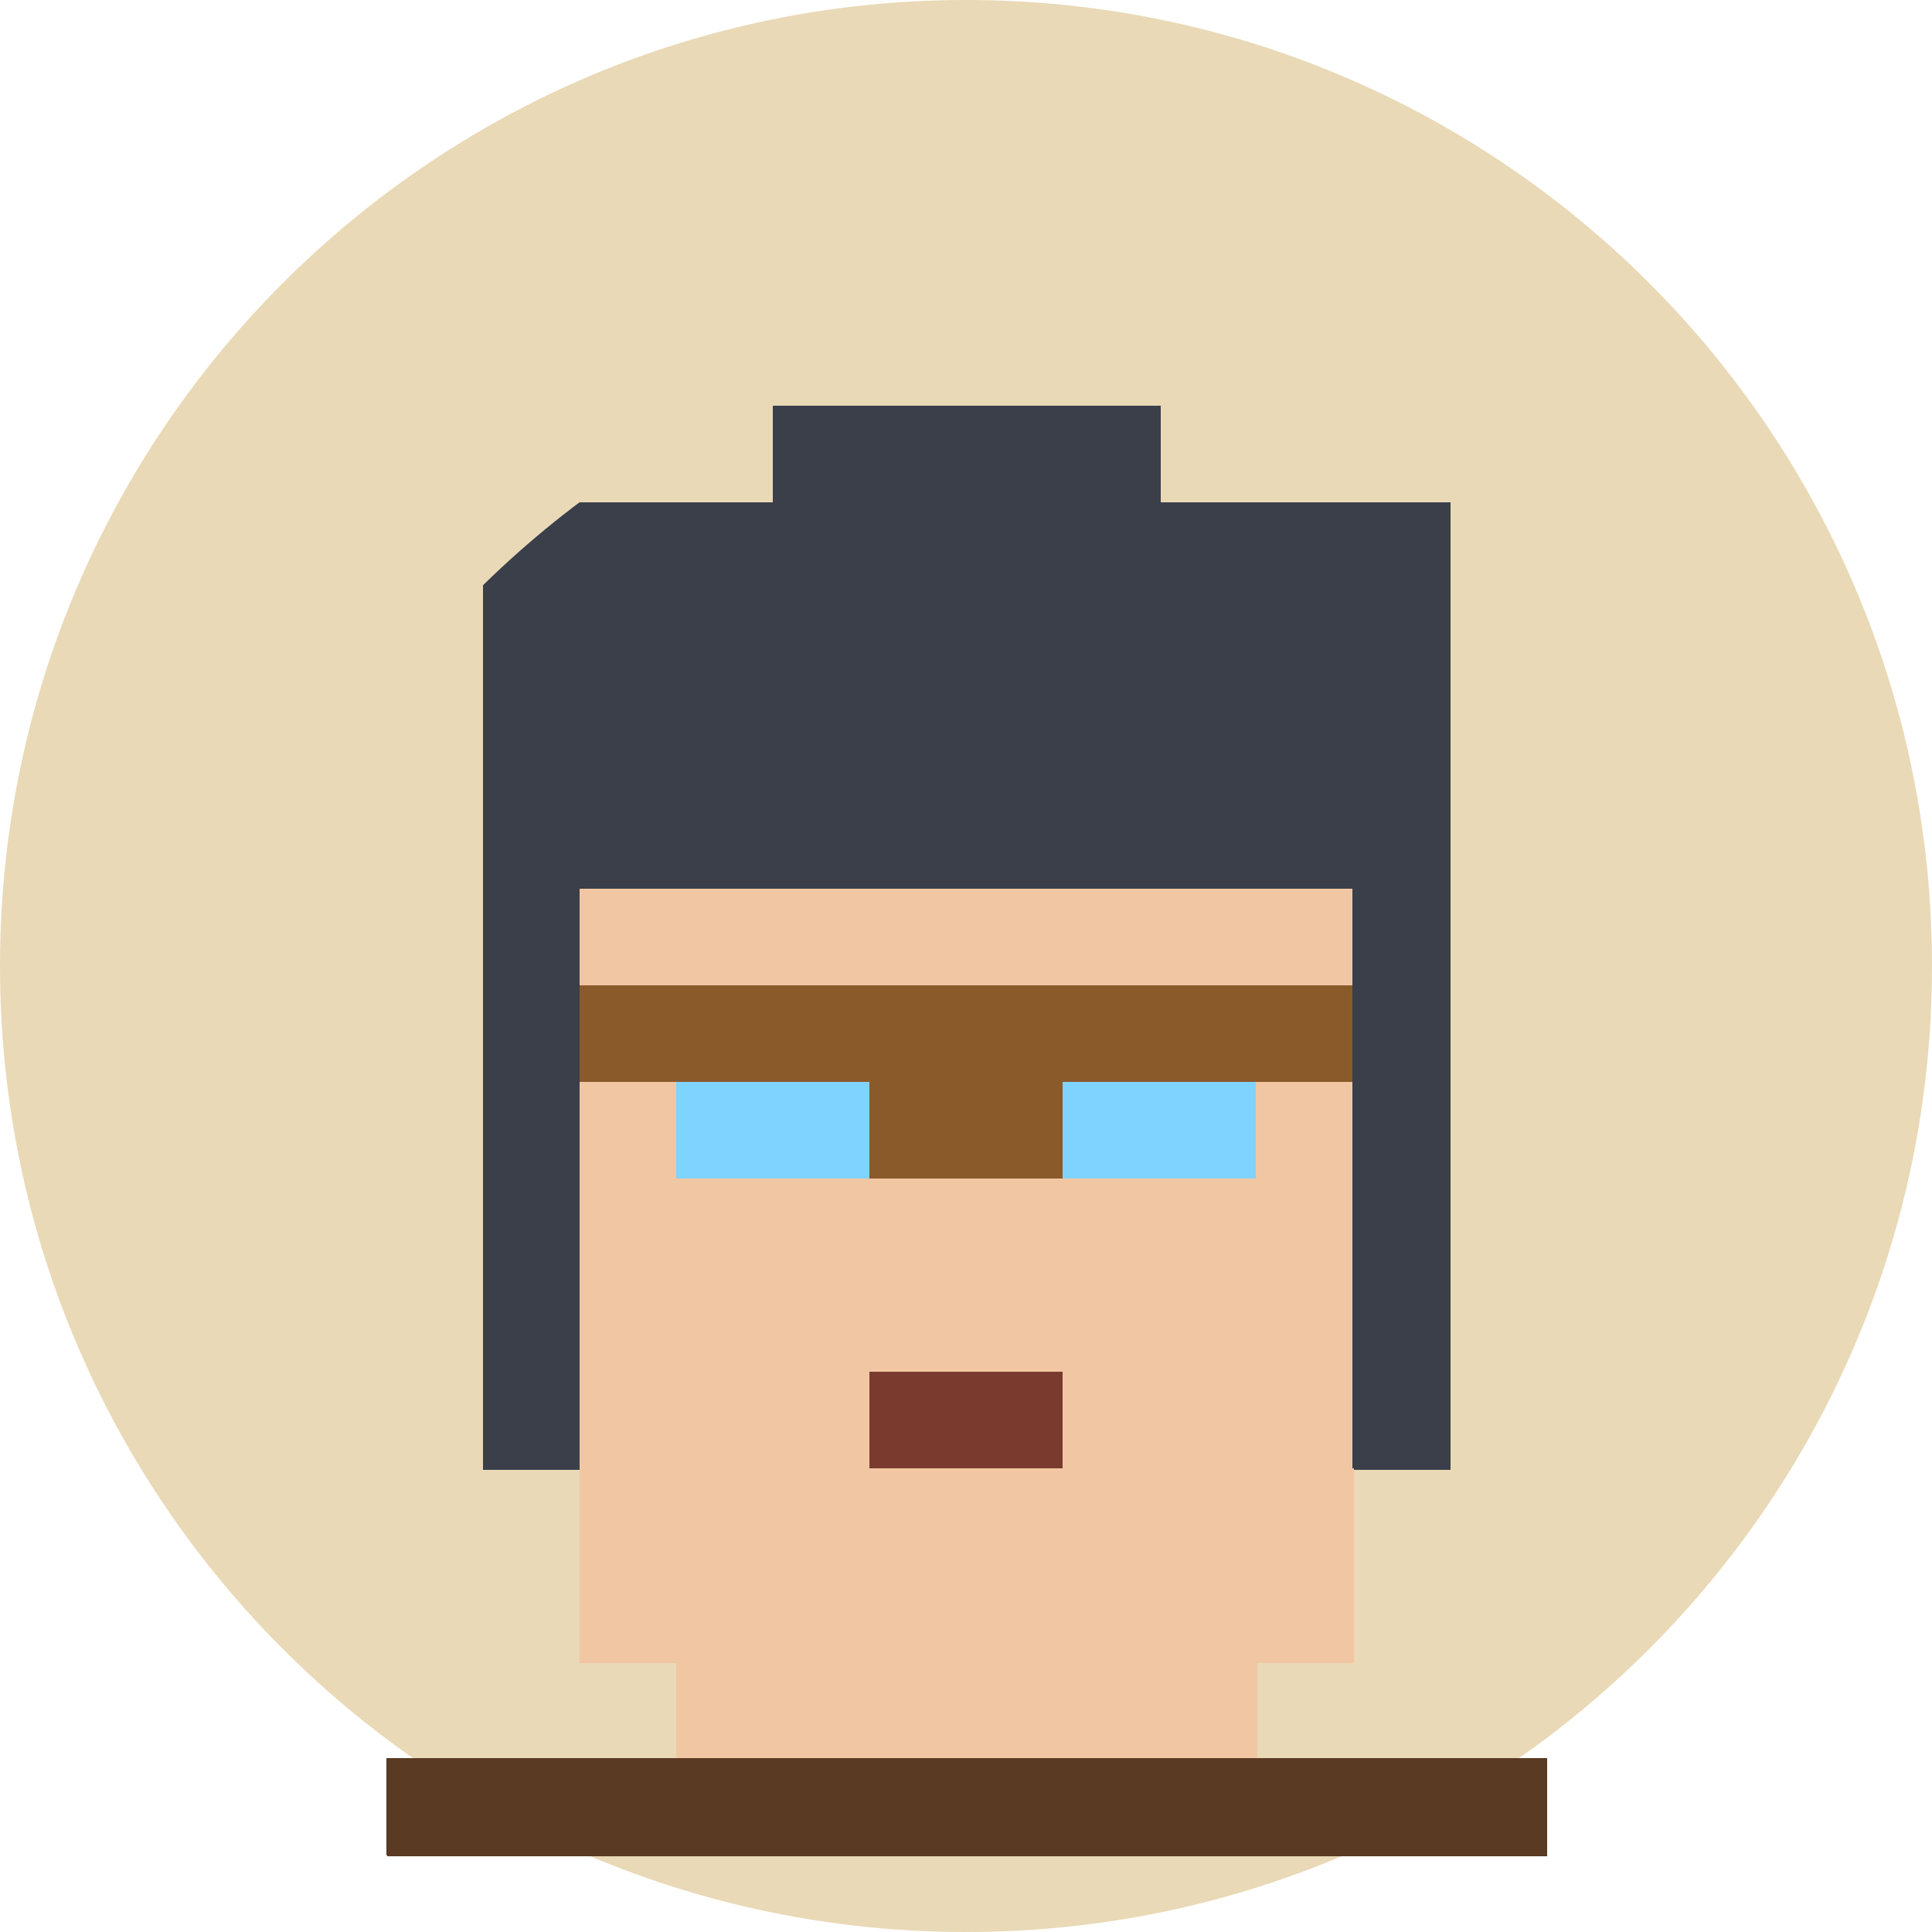
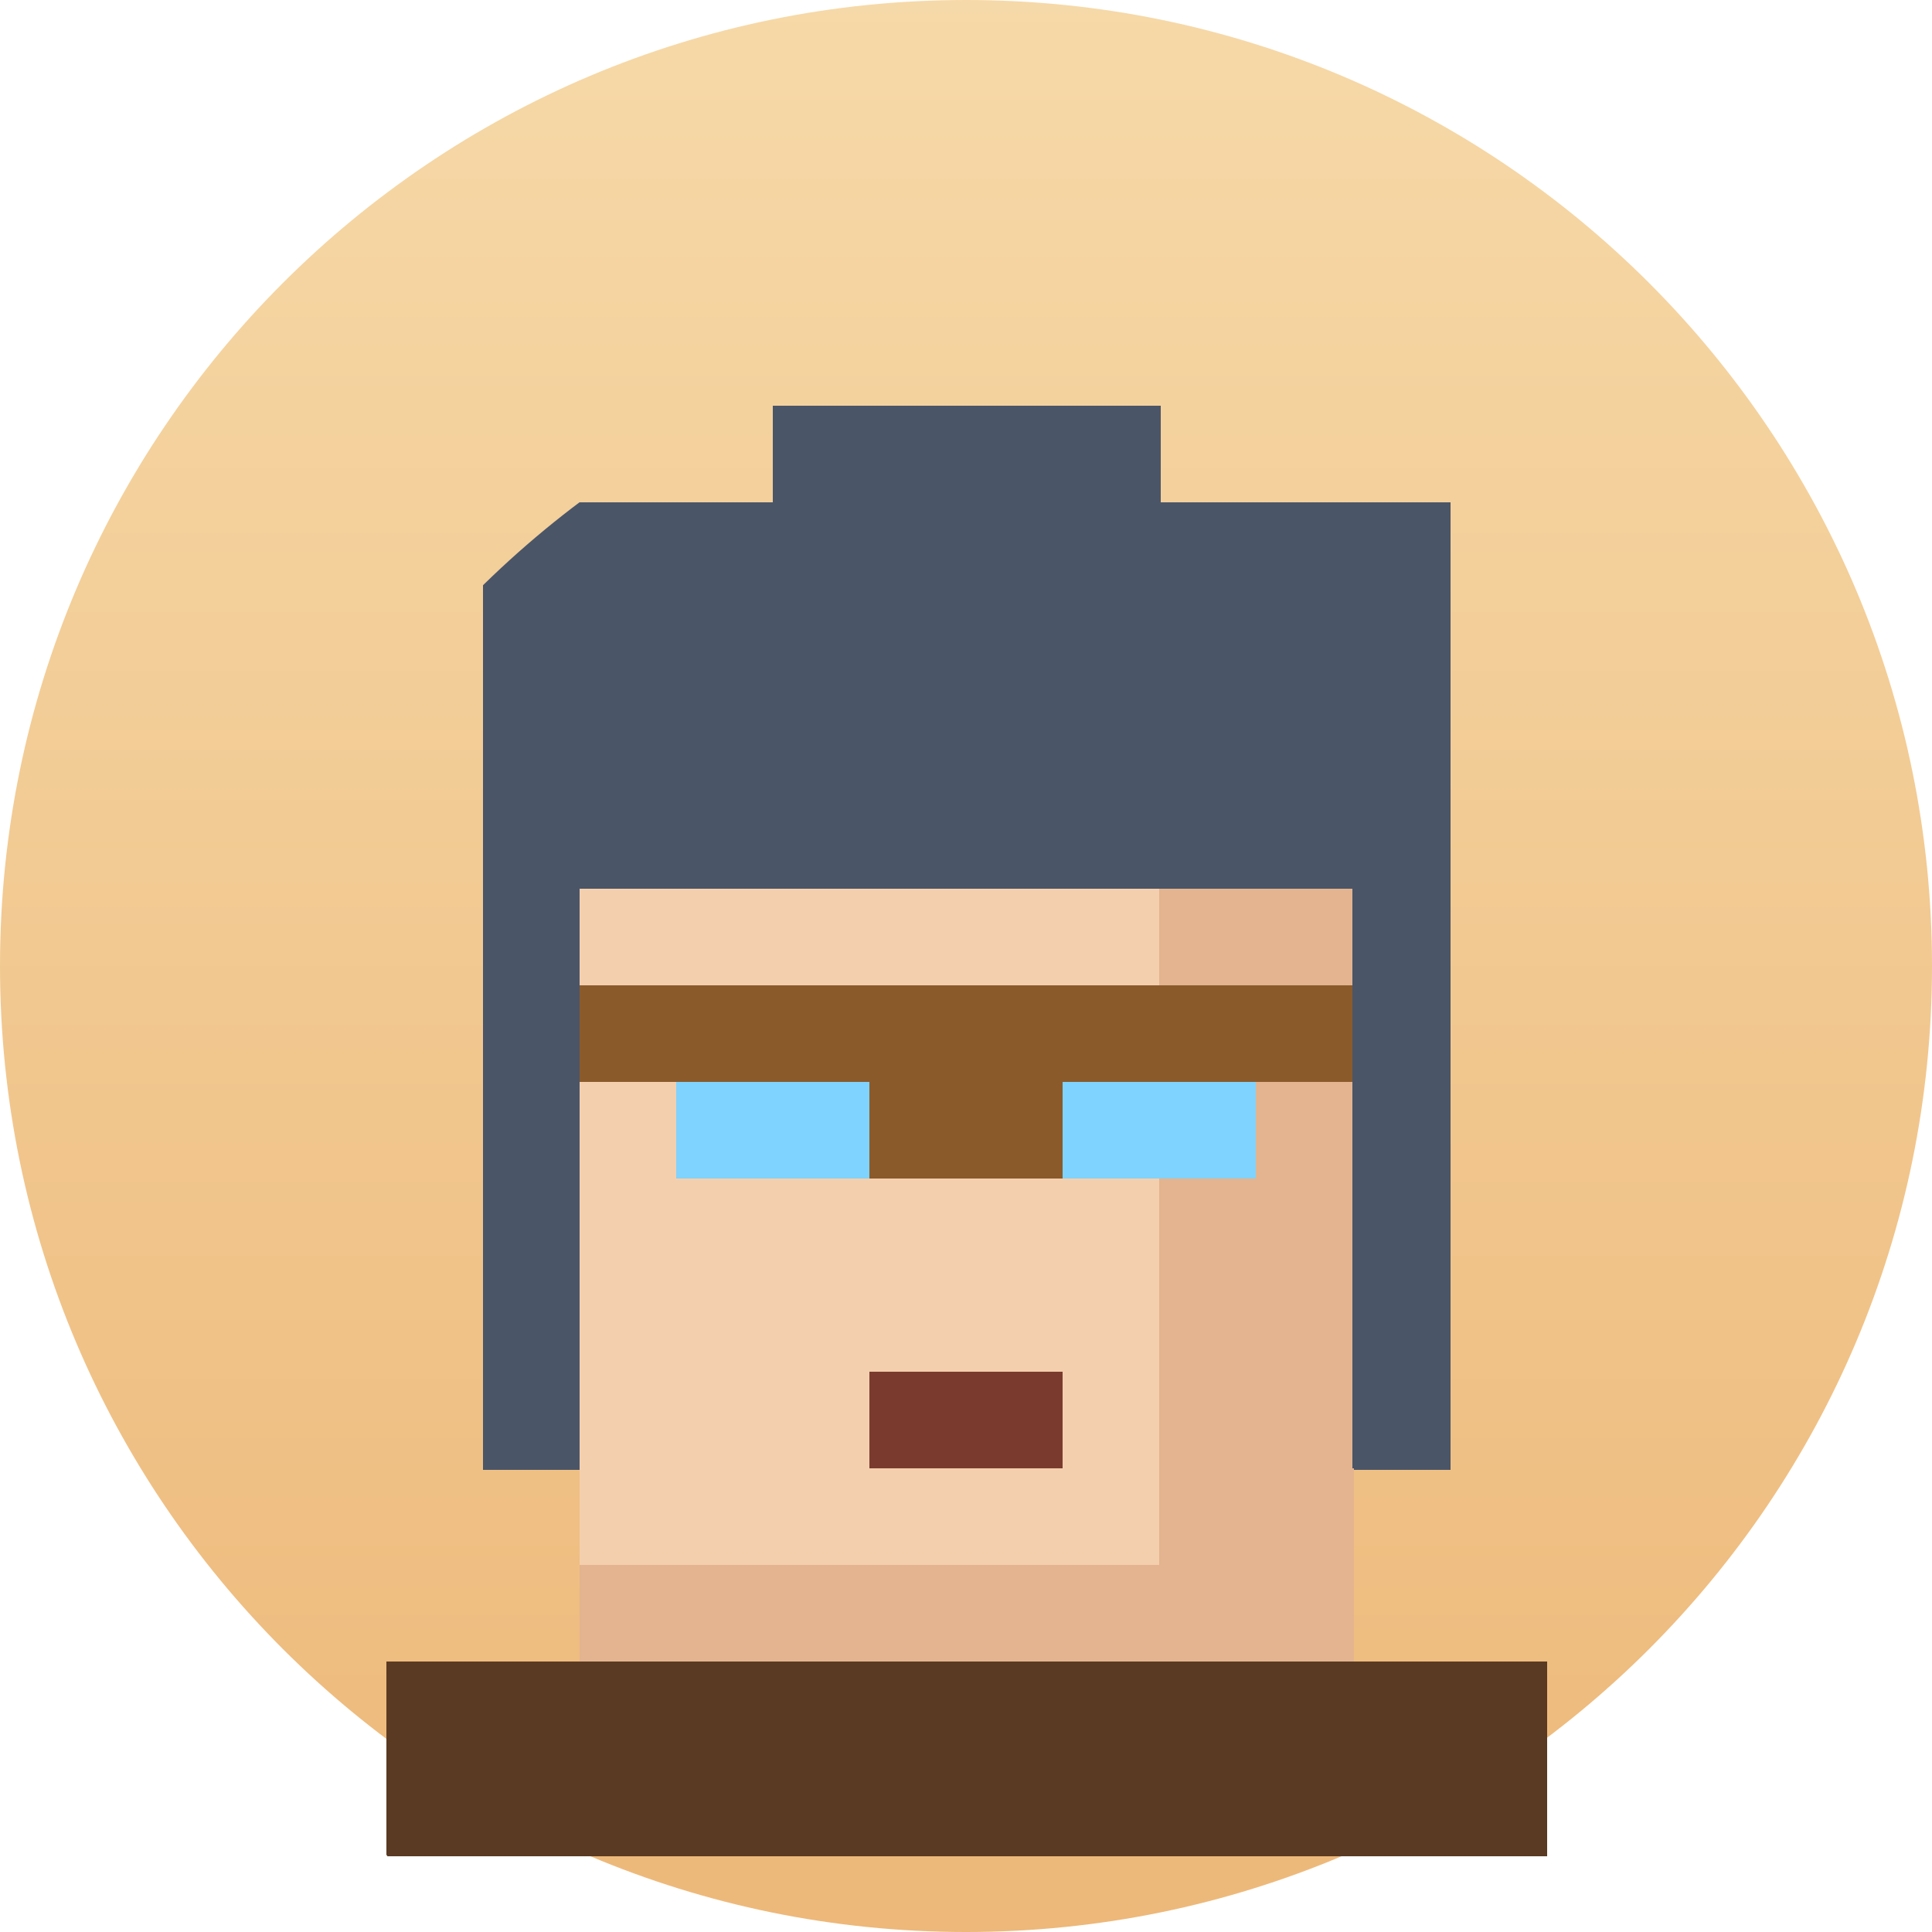
<svg xmlns="http://www.w3.org/2000/svg" viewBox="0 0 20 20" shape-rendering="crispEdges">
-   <circle cx="10" cy="10" r="10" fill="#E9D9B6" shape-rendering="geometricPrecision" />
+   <defs>
+     <linearGradient id="bg" x1="0" y1="0" x2="0" y2="1">
+       <stop offset="0" stop-color="#F6D9A8" />
+       <stop offset="1" stop-color="#EDB879" />
+     </linearGradient>
+   </defs>
+   <circle cx="10" cy="10" r="10" fill="url(#bg)" shape-rendering="geometricPrecision" />
  <defs>
    <clipPath id="c">
      <circle cx="10" cy="10" r="10" />
    </clipPath>
  </defs>
  <g clip-path="url(#c)" transform="translate(2 3.2)">
-     <rect x="6" y="1" width="1.02" height="1.02" fill="#3A3F4A" />
-     <rect x="7" y="1" width="1.02" height="1.02" fill="#3A3F4A" />
-     <rect x="8" y="1" width="1.02" height="1.02" fill="#3A3F4A" />
-     <rect x="9" y="1" width="1.02" height="1.02" fill="#3A3F4A" />
-     <rect x="3" y="2" width="1.02" height="1.02" fill="#3A3F4A" />
-     <rect x="4" y="2" width="1.02" height="1.02" fill="#3A3F4A" />
-     <rect x="5" y="2" width="1.02" height="1.02" fill="#3A3F4A" />
-     <rect x="6" y="2" width="1.02" height="1.02" fill="#3A3F4A" />
-     <rect x="7" y="2" width="1.02" height="1.02" fill="#3A3F4A" />
-     <rect x="8" y="2" width="1.02" height="1.02" fill="#3A3F4A" />
-     <rect x="9" y="2" width="1.02" height="1.02" fill="#3A3F4A" />
-     <rect x="10" y="2" width="1.02" height="1.02" fill="#3A3F4A" />
-     <rect x="11" y="2" width="1.02" height="1.02" fill="#3A3F4A" />
-     <rect x="12" y="2" width="1.02" height="1.02" fill="#3A3F4A" />
-     <rect x="3" y="3" width="1.02" height="1.02" fill="#3A3F4A" />
-     <rect x="4" y="3" width="1.02" height="1.02" fill="#3A3F4A" />
-     <rect x="5" y="3" width="1.02" height="1.02" fill="#3A3F4A" />
-     <rect x="6" y="3" width="1.02" height="1.02" fill="#3A3F4A" />
-     <rect x="7" y="3" width="1.02" height="1.02" fill="#3A3F4A" />
-     <rect x="8" y="3" width="1.02" height="1.02" fill="#3A3F4A" />
-     <rect x="9" y="3" width="1.02" height="1.02" fill="#3A3F4A" />
-     <rect x="10" y="3" width="1.02" height="1.02" fill="#3A3F4A" />
-     <rect x="11" y="3" width="1.02" height="1.02" fill="#3A3F4A" />
-     <rect x="12" y="3" width="1.02" height="1.02" fill="#3A3F4A" />
-     <rect x="3" y="4" width="1.02" height="1.02" fill="#3A3F4A" />
-     <rect x="4" y="4" width="1.02" height="1.02" fill="#3A3F4A" />
-     <rect x="5" y="4" width="1.02" height="1.02" fill="#3A3F4A" />
-     <rect x="6" y="4" width="1.02" height="1.02" fill="#3A3F4A" />
-     <rect x="7" y="4" width="1.02" height="1.02" fill="#3A3F4A" />
-     <rect x="8" y="4" width="1.02" height="1.02" fill="#3A3F4A" />
-     <rect x="9" y="4" width="1.02" height="1.02" fill="#3A3F4A" />
-     <rect x="10" y="4" width="1.02" height="1.02" fill="#3A3F4A" />
-     <rect x="11" y="4" width="1.02" height="1.02" fill="#3A3F4A" />
-     <rect x="12" y="4" width="1.02" height="1.02" fill="#3A3F4A" />
-     <rect x="3" y="5" width="1.02" height="1.02" fill="#3A3F4A" />
-     <rect x="4" y="5" width="1.02" height="1.02" fill="#3A3F4A" />
-     <rect x="5" y="5" width="1.02" height="1.02" fill="#3A3F4A" />
-     <rect x="6" y="5" width="1.02" height="1.02" fill="#3A3F4A" />
-     <rect x="7" y="5" width="1.02" height="1.02" fill="#3A3F4A" />
-     <rect x="8" y="5" width="1.02" height="1.02" fill="#3A3F4A" />
-     <rect x="9" y="5" width="1.02" height="1.02" fill="#3A3F4A" />
-     <rect x="10" y="5" width="1.02" height="1.02" fill="#3A3F4A" />
-     <rect x="11" y="5" width="1.02" height="1.02" fill="#3A3F4A" />
-     <rect x="12" y="5" width="1.02" height="1.02" fill="#3A3F4A" />
-     <rect x="3" y="6" width="1.02" height="1.02" fill="#3A3F4A" />
-     <rect x="4" y="6" width="1.02" height="1.02" fill="#F1C7A3" />
-     <rect x="5" y="6" width="1.02" height="1.02" fill="#F1C7A3" />
-     <rect x="6" y="6" width="1.02" height="1.02" fill="#F1C7A3" />
-     <rect x="7" y="6" width="1.02" height="1.02" fill="#F1C7A3" />
-     <rect x="8" y="6" width="1.02" height="1.02" fill="#F1C7A3" />
-     <rect x="9" y="6" width="1.02" height="1.02" fill="#F1C7A3" />
-     <rect x="10" y="6" width="1.02" height="1.02" fill="#F1C7A3" />
-     <rect x="11" y="6" width="1.02" height="1.02" fill="#F1C7A3" />
-     <rect x="12" y="6" width="1.02" height="1.02" fill="#3A3F4A" />
-     <rect x="3" y="7" width="1.02" height="1.02" fill="#3A3F4A" />
+     <rect x="6" y="1" width="1.02" height="1.02" fill="#4A5568" />
+     <rect x="7" y="1" width="1.02" height="1.02" fill="#4A5568" />
+     <rect x="8" y="1" width="1.02" height="1.02" fill="#4A5568" />
+     <rect x="9" y="1" width="1.02" height="1.02" fill="#4A5568" />
+     <rect x="3" y="2" width="1.02" height="1.02" fill="#4A5568" />
+     <rect x="4" y="2" width="1.02" height="1.02" fill="#4A5568" />
+     <rect x="5" y="2" width="1.02" height="1.02" fill="#4A5568" />
+     <rect x="6" y="2" width="1.02" height="1.02" fill="#4A5568" />
+     <rect x="7" y="2" width="1.02" height="1.02" fill="#4A5568" />
+     <rect x="8" y="2" width="1.02" height="1.02" fill="#4A5568" />
+     <rect x="9" y="2" width="1.02" height="1.02" fill="#4A5568" />
+     <rect x="10" y="2" width="1.02" height="1.02" fill="#4A5568" />
+     <rect x="11" y="2" width="1.02" height="1.02" fill="#4A5568" />
+     <rect x="12" y="2" width="1.02" height="1.02" fill="#4A5568" />
+     <rect x="3" y="3" width="1.02" height="1.02" fill="#4A5568" />
+     <rect x="4" y="3" width="1.02" height="1.02" fill="#4A5568" />
+     <rect x="5" y="3" width="1.02" height="1.02" fill="#4A5568" />
+     <rect x="6" y="3" width="1.02" height="1.02" fill="#4A5568" />
+     <rect x="7" y="3" width="1.02" height="1.02" fill="#4A5568" />
+     <rect x="8" y="3" width="1.02" height="1.02" fill="#4A5568" />
+     <rect x="9" y="3" width="1.02" height="1.02" fill="#4A5568" />
+     <rect x="10" y="3" width="1.02" height="1.02" fill="#4A5568" />
+     <rect x="11" y="3" width="1.02" height="1.02" fill="#4A5568" />
+     <rect x="12" y="3" width="1.02" height="1.02" fill="#4A5568" />
+     <rect x="3" y="4" width="1.02" height="1.02" fill="#4A5568" />
+     <rect x="4" y="4" width="1.02" height="1.02" fill="#4A5568" />
+     <rect x="5" y="4" width="1.02" height="1.02" fill="#4A5568" />
+     <rect x="6" y="4" width="1.02" height="1.02" fill="#4A5568" />
+     <rect x="7" y="4" width="1.02" height="1.02" fill="#4A5568" />
+     <rect x="8" y="4" width="1.02" height="1.02" fill="#4A5568" />
+     <rect x="9" y="4" width="1.02" height="1.02" fill="#4A5568" />
+     <rect x="10" y="4" width="1.02" height="1.02" fill="#4A5568" />
+     <rect x="11" y="4" width="1.02" height="1.02" fill="#4A5568" />
+     <rect x="12" y="4" width="1.02" height="1.02" fill="#4A5568" />
+     <rect x="3" y="5" width="1.02" height="1.02" fill="#4A5568" />
+     <rect x="4" y="5" width="1.02" height="1.02" fill="#4A5568" />
+     <rect x="5" y="5" width="1.02" height="1.02" fill="#4A5568" />
+     <rect x="6" y="5" width="1.02" height="1.02" fill="#4A5568" />
+     <rect x="7" y="5" width="1.02" height="1.02" fill="#4A5568" />
+     <rect x="8" y="5" width="1.02" height="1.02" fill="#4A5568" />
+     <rect x="9" y="5" width="1.02" height="1.02" fill="#4A5568" />
+     <rect x="10" y="5" width="1.02" height="1.02" fill="#4A5568" />
+     <rect x="11" y="5" width="1.02" height="1.02" fill="#4A5568" />
+     <rect x="12" y="5" width="1.02" height="1.02" fill="#4A5568" />
+     <rect x="3" y="6" width="1.02" height="1.02" fill="#4A5568" />
+     <rect x="4" y="6" width="1.02" height="1.02" fill="#F4CFAE" />
+     <rect x="5" y="6" width="1.02" height="1.02" fill="#F4CFAE" />
+     <rect x="6" y="6" width="1.02" height="1.02" fill="#F4CFAE" />
+     <rect x="7" y="6" width="1.02" height="1.02" fill="#F4CFAE" />
+     <rect x="8" y="6" width="1.02" height="1.02" fill="#F4CFAE" />
+     <rect x="9" y="6" width="1.02" height="1.02" fill="#F4CFAE" />
+     <rect x="10" y="6" width="1.02" height="1.02" fill="#E3B48F" />
+     <rect x="11" y="6" width="1.02" height="1.02" fill="#E3B48F" />
+     <rect x="12" y="6" width="1.02" height="1.02" fill="#4A5568" />
+     <rect x="3" y="7" width="1.02" height="1.02" fill="#4A5568" />
    <rect x="4" y="7" width="1.02" height="1.02" fill="#8A5A2B" />
    <rect x="5" y="7" width="1.02" height="1.02" fill="#8A5A2B" />
    <rect x="6" y="7" width="1.02" height="1.02" fill="#8A5A2B" />
    <rect x="7" y="7" width="1.02" height="1.02" fill="#8A5A2B" />
    <rect x="8" y="7" width="1.02" height="1.02" fill="#8A5A2B" />
    <rect x="9" y="7" width="1.02" height="1.02" fill="#8A5A2B" />
    <rect x="10" y="7" width="1.02" height="1.02" fill="#8A5A2B" />
    <rect x="11" y="7" width="1.02" height="1.02" fill="#8A5A2B" />
-     <rect x="12" y="7" width="1.02" height="1.02" fill="#3A3F4A" />
-     <rect x="3" y="8" width="1.02" height="1.02" fill="#3A3F4A" />
-     <rect x="4" y="8" width="1.02" height="1.02" fill="#F1C7A3" />
+     <rect x="12" y="7" width="1.02" height="1.02" fill="#4A5568" />
+     <rect x="3" y="8" width="1.02" height="1.02" fill="#4A5568" />
+     <rect x="4" y="8" width="1.02" height="1.02" fill="#F4CFAE" />
    <rect x="5" y="8" width="1.02" height="1.02" fill="#7FD3FF" />
    <rect x="6" y="8" width="1.02" height="1.02" fill="#7FD3FF" />
    <rect x="7" y="8" width="1.02" height="1.02" fill="#8A5A2B" />
    <rect x="8" y="8" width="1.02" height="1.02" fill="#8A5A2B" />
    <rect x="9" y="8" width="1.02" height="1.02" fill="#7FD3FF" />
    <rect x="10" y="8" width="1.02" height="1.02" fill="#7FD3FF" />
-     <rect x="11" y="8" width="1.02" height="1.02" fill="#F1C7A3" />
-     <rect x="12" y="8" width="1.02" height="1.02" fill="#3A3F4A" />
-     <rect x="3" y="9" width="1.02" height="1.02" fill="#3A3F4A" />
-     <rect x="4" y="9" width="1.02" height="1.02" fill="#F1C7A3" />
-     <rect x="5" y="9" width="1.02" height="1.02" fill="#F1C7A3" />
-     <rect x="6" y="9" width="1.02" height="1.02" fill="#F1C7A3" />
-     <rect x="7" y="9" width="1.02" height="1.02" fill="#F1C7A3" />
-     <rect x="8" y="9" width="1.02" height="1.02" fill="#F1C7A3" />
-     <rect x="9" y="9" width="1.02" height="1.02" fill="#F1C7A3" />
-     <rect x="10" y="9" width="1.02" height="1.02" fill="#F1C7A3" />
-     <rect x="11" y="9" width="1.02" height="1.02" fill="#F1C7A3" />
-     <rect x="12" y="9" width="1.02" height="1.02" fill="#3A3F4A" />
-     <rect x="3" y="10" width="1.02" height="1.02" fill="#3A3F4A" />
-     <rect x="4" y="10" width="1.02" height="1.02" fill="#F1C7A3" />
-     <rect x="5" y="10" width="1.02" height="1.02" fill="#F1C7A3" />
-     <rect x="6" y="10" width="1.02" height="1.02" fill="#F1C7A3" />
-     <rect x="7" y="10" width="1.02" height="1.02" fill="#F1C7A3" />
-     <rect x="8" y="10" width="1.02" height="1.02" fill="#F1C7A3" />
-     <rect x="9" y="10" width="1.02" height="1.02" fill="#F1C7A3" />
-     <rect x="10" y="10" width="1.02" height="1.02" fill="#F1C7A3" />
-     <rect x="11" y="10" width="1.02" height="1.02" fill="#F1C7A3" />
-     <rect x="12" y="10" width="1.02" height="1.02" fill="#3A3F4A" />
-     <rect x="3" y="11" width="1.02" height="1.02" fill="#3A3F4A" />
-     <rect x="4" y="11" width="1.02" height="1.02" fill="#F1C7A3" />
-     <rect x="5" y="11" width="1.02" height="1.02" fill="#F1C7A3" />
-     <rect x="6" y="11" width="1.02" height="1.02" fill="#F1C7A3" />
+     <rect x="11" y="8" width="1.02" height="1.02" fill="#E3B48F" />
+     <rect x="12" y="8" width="1.02" height="1.02" fill="#4A5568" />
+     <rect x="3" y="9" width="1.02" height="1.02" fill="#4A5568" />
+     <rect x="4" y="9" width="1.02" height="1.02" fill="#F4CFAE" />
+     <rect x="5" y="9" width="1.02" height="1.02" fill="#F4CFAE" />
+     <rect x="6" y="9" width="1.02" height="1.02" fill="#F4CFAE" />
+     <rect x="7" y="9" width="1.02" height="1.02" fill="#F4CFAE" />
+     <rect x="8" y="9" width="1.02" height="1.02" fill="#F4CFAE" />
+     <rect x="9" y="9" width="1.02" height="1.02" fill="#F4CFAE" />
+     <rect x="10" y="9" width="1.02" height="1.02" fill="#E3B48F" />
+     <rect x="11" y="9" width="1.02" height="1.02" fill="#E3B48F" />
+     <rect x="12" y="9" width="1.02" height="1.02" fill="#4A5568" />
+     <rect x="3" y="10" width="1.02" height="1.02" fill="#4A5568" />
+     <rect x="4" y="10" width="1.02" height="1.02" fill="#F4CFAE" />
+     <rect x="5" y="10" width="1.02" height="1.02" fill="#F4CFAE" />
+     <rect x="6" y="10" width="1.02" height="1.02" fill="#F4CFAE" />
+     <rect x="7" y="10" width="1.02" height="1.02" fill="#F4CFAE" />
+     <rect x="8" y="10" width="1.02" height="1.02" fill="#F4CFAE" />
+     <rect x="9" y="10" width="1.02" height="1.02" fill="#F4CFAE" />
+     <rect x="10" y="10" width="1.02" height="1.02" fill="#E3B48F" />
+     <rect x="11" y="10" width="1.02" height="1.02" fill="#E3B48F" />
+     <rect x="12" y="10" width="1.02" height="1.02" fill="#4A5568" />
+     <rect x="3" y="11" width="1.02" height="1.02" fill="#4A5568" />
+     <rect x="4" y="11" width="1.02" height="1.02" fill="#F4CFAE" />
+     <rect x="5" y="11" width="1.02" height="1.02" fill="#F4CFAE" />
+     <rect x="6" y="11" width="1.02" height="1.02" fill="#F4CFAE" />
    <rect x="7" y="11" width="1.02" height="1.02" fill="#7A3B2E" />
    <rect x="8" y="11" width="1.02" height="1.02" fill="#7A3B2E" />
-     <rect x="9" y="11" width="1.02" height="1.02" fill="#F1C7A3" />
-     <rect x="10" y="11" width="1.02" height="1.02" fill="#F1C7A3" />
-     <rect x="11" y="11" width="1.02" height="1.02" fill="#F1C7A3" />
-     <rect x="12" y="11" width="1.02" height="1.02" fill="#3A3F4A" />
-     <rect x="4" y="12" width="1.02" height="1.02" fill="#F1C7A3" />
-     <rect x="5" y="12" width="1.02" height="1.02" fill="#F1C7A3" />
-     <rect x="6" y="12" width="1.02" height="1.02" fill="#F1C7A3" />
-     <rect x="7" y="12" width="1.02" height="1.02" fill="#F1C7A3" />
-     <rect x="8" y="12" width="1.02" height="1.02" fill="#F1C7A3" />
-     <rect x="9" y="12" width="1.02" height="1.02" fill="#F1C7A3" />
-     <rect x="10" y="12" width="1.02" height="1.02" fill="#F1C7A3" />
-     <rect x="11" y="12" width="1.02" height="1.02" fill="#F1C7A3" />
-     <rect x="4" y="13" width="1.02" height="1.02" fill="#F1C7A3" />
-     <rect x="5" y="13" width="1.02" height="1.02" fill="#F1C7A3" />
-     <rect x="6" y="13" width="1.02" height="1.02" fill="#F1C7A3" />
-     <rect x="7" y="13" width="1.02" height="1.02" fill="#F1C7A3" />
-     <rect x="8" y="13" width="1.02" height="1.02" fill="#F1C7A3" />
-     <rect x="9" y="13" width="1.02" height="1.02" fill="#F1C7A3" />
-     <rect x="10" y="13" width="1.02" height="1.02" fill="#F1C7A3" />
-     <rect x="11" y="13" width="1.02" height="1.02" fill="#F1C7A3" />
-     <rect x="5" y="14" width="1.02" height="1.02" fill="#F1C7A3" />
-     <rect x="6" y="14" width="1.02" height="1.02" fill="#F1C7A3" />
-     <rect x="7" y="14" width="1.02" height="1.02" fill="#F1C7A3" />
-     <rect x="8" y="14" width="1.02" height="1.02" fill="#F1C7A3" />
-     <rect x="9" y="14" width="1.02" height="1.02" fill="#F1C7A3" />
-     <rect x="10" y="14" width="1.02" height="1.02" fill="#F1C7A3" />
+     <rect x="9" y="11" width="1.02" height="1.02" fill="#F4CFAE" />
+     <rect x="10" y="11" width="1.02" height="1.02" fill="#E3B48F" />
+     <rect x="11" y="11" width="1.02" height="1.02" fill="#E3B48F" />
+     <rect x="12" y="11" width="1.02" height="1.02" fill="#4A5568" />
+     <rect x="4" y="12" width="1.02" height="1.02" fill="#F4CFAE" />
+     <rect x="5" y="12" width="1.02" height="1.02" fill="#F4CFAE" />
+     <rect x="6" y="12" width="1.02" height="1.02" fill="#F4CFAE" />
+     <rect x="7" y="12" width="1.02" height="1.02" fill="#F4CFAE" />
+     <rect x="8" y="12" width="1.02" height="1.02" fill="#F4CFAE" />
+     <rect x="9" y="12" width="1.02" height="1.02" fill="#F4CFAE" />
+     <rect x="10" y="12" width="1.02" height="1.02" fill="#E3B48F" />
+     <rect x="11" y="12" width="1.02" height="1.02" fill="#E3B48F" />
+     <rect x="4" y="13" width="1.02" height="1.02" fill="#E3B48F" />
+     <rect x="5" y="13" width="1.02" height="1.02" fill="#E3B48F" />
+     <rect x="6" y="13" width="1.02" height="1.02" fill="#E3B48F" />
+     <rect x="7" y="13" width="1.02" height="1.02" fill="#E3B48F" />
+     <rect x="8" y="13" width="1.02" height="1.02" fill="#E3B48F" />
+     <rect x="9" y="13" width="1.02" height="1.02" fill="#E3B48F" />
+     <rect x="10" y="13" width="1.02" height="1.02" fill="#E3B48F" />
+     <rect x="11" y="13" width="1.02" height="1.02" fill="#E3B48F" />
+     <rect x="2" y="14" width="1.02" height="1.02" fill="#5A3A22" />
+     <rect x="3" y="14" width="1.02" height="1.02" fill="#5A3A22" />
+     <rect x="4" y="14" width="1.02" height="1.02" fill="#5A3A22" />
+     <rect x="5" y="14" width="1.02" height="1.02" fill="#5A3A22" />
+     <rect x="6" y="14" width="1.02" height="1.02" fill="#5A3A22" />
+     <rect x="7" y="14" width="1.02" height="1.02" fill="#5A3A22" />
+     <rect x="8" y="14" width="1.02" height="1.02" fill="#5A3A22" />
+     <rect x="9" y="14" width="1.02" height="1.02" fill="#5A3A22" />
+     <rect x="10" y="14" width="1.02" height="1.02" fill="#5A3A22" />
+     <rect x="11" y="14" width="1.02" height="1.02" fill="#5A3A22" />
+     <rect x="12" y="14" width="1.02" height="1.02" fill="#5A3A22" />
+     <rect x="13" y="14" width="1.02" height="1.02" fill="#5A3A22" />
    <rect x="2" y="15" width="1.02" height="1.02" fill="#5A3A22" />
    <rect x="3" y="15" width="1.02" height="1.02" fill="#5A3A22" />
    <rect x="4" y="15" width="1.02" height="1.02" fill="#5A3A22" />
    <rect x="5" y="15" width="1.02" height="1.02" fill="#5A3A22" />
    <rect x="6" y="15" width="1.02" height="1.02" fill="#5A3A22" />
    <rect x="7" y="15" width="1.02" height="1.02" fill="#5A3A22" />
    <rect x="8" y="15" width="1.02" height="1.02" fill="#5A3A22" />
    <rect x="9" y="15" width="1.02" height="1.02" fill="#5A3A22" />
    <rect x="10" y="15" width="1.02" height="1.02" fill="#5A3A22" />
    <rect x="11" y="15" width="1.02" height="1.02" fill="#5A3A22" />
    <rect x="12" y="15" width="1.02" height="1.02" fill="#5A3A22" />
    <rect x="13" y="15" width="1.02" height="1.02" fill="#5A3A22" />
  </g>
</svg>
